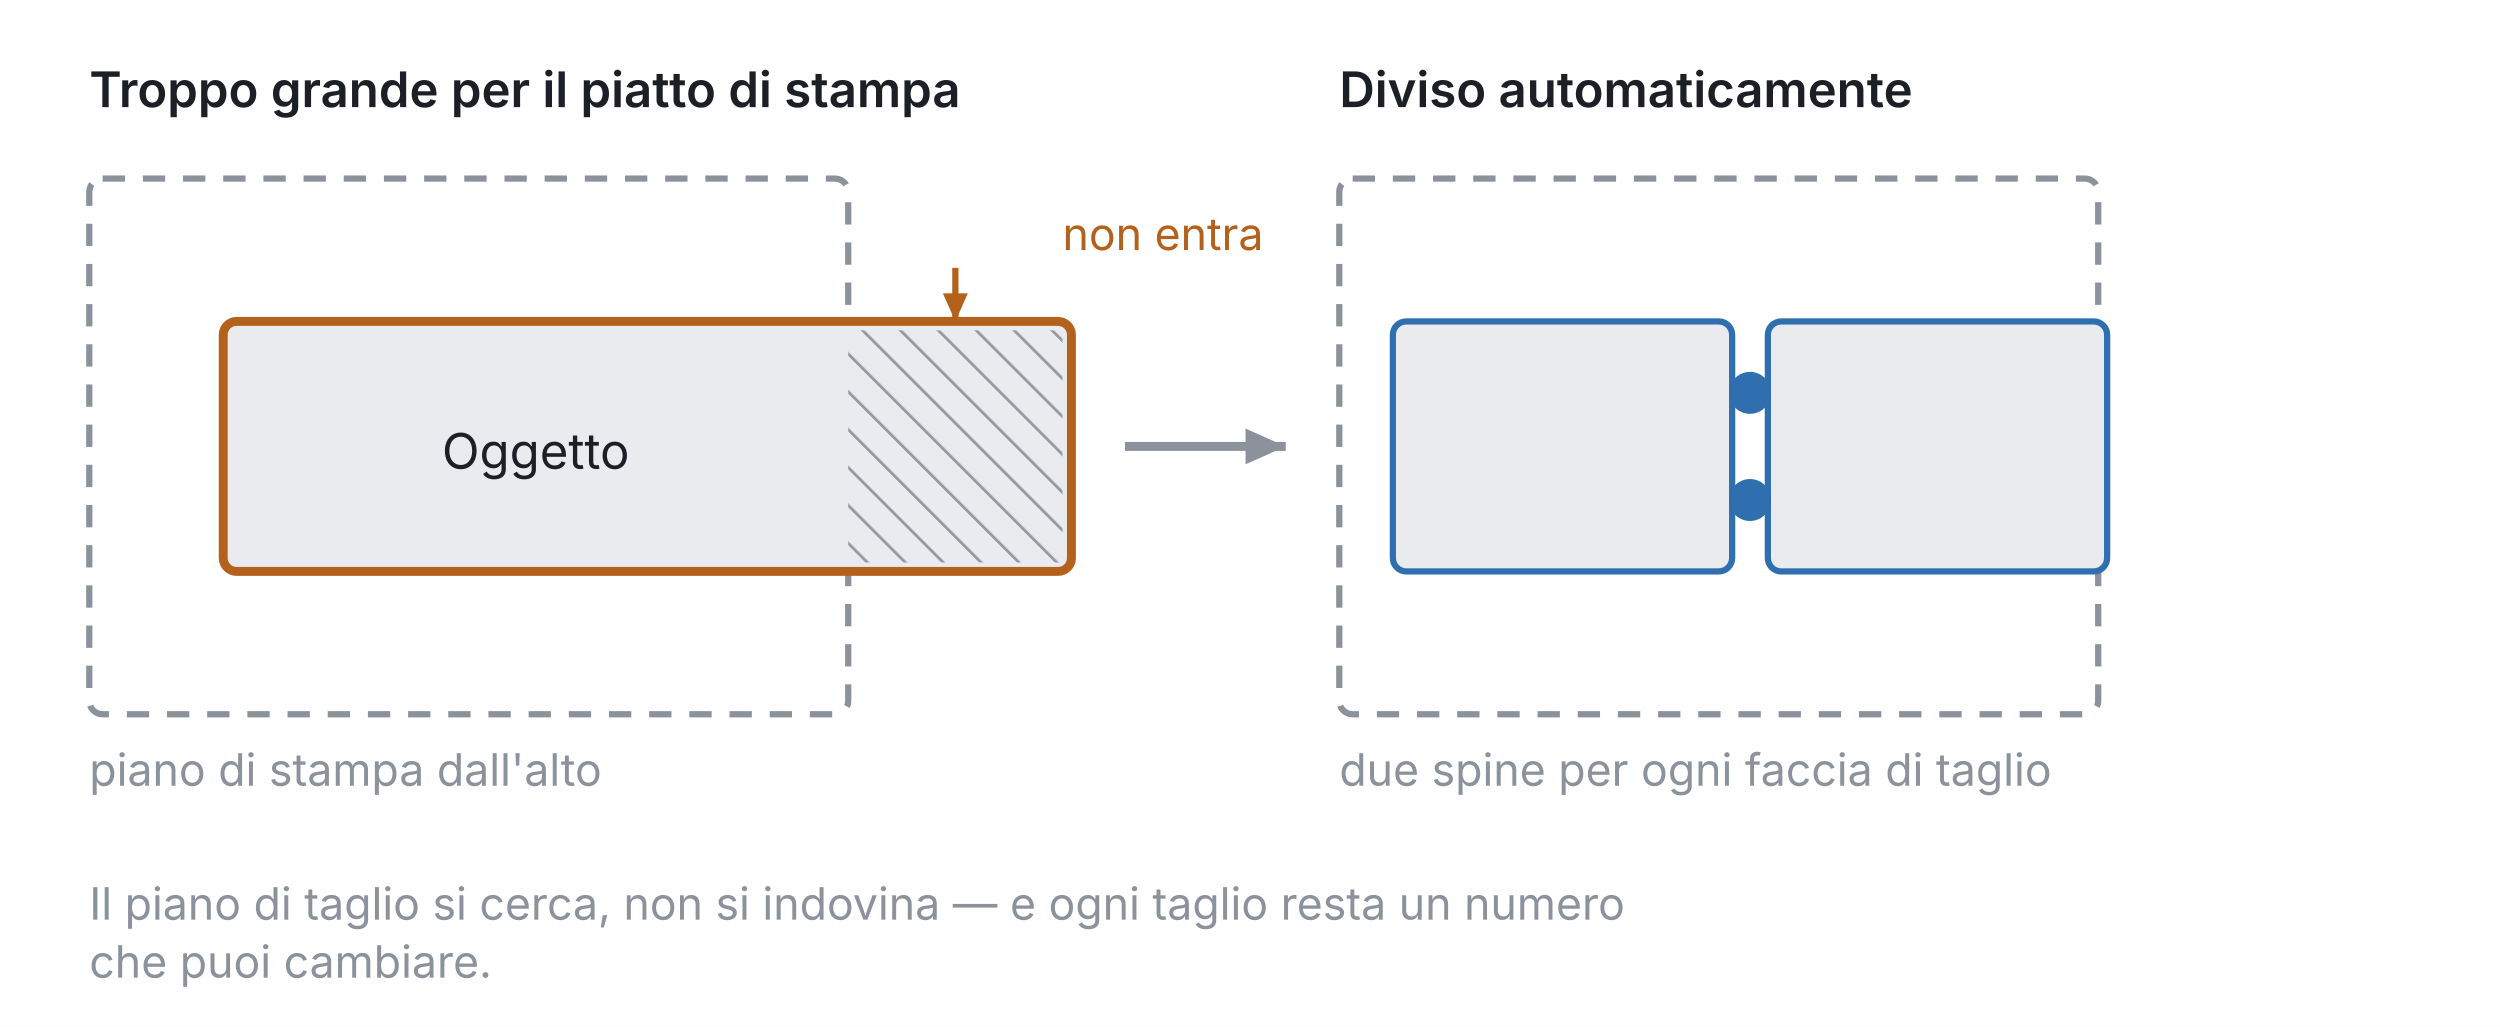
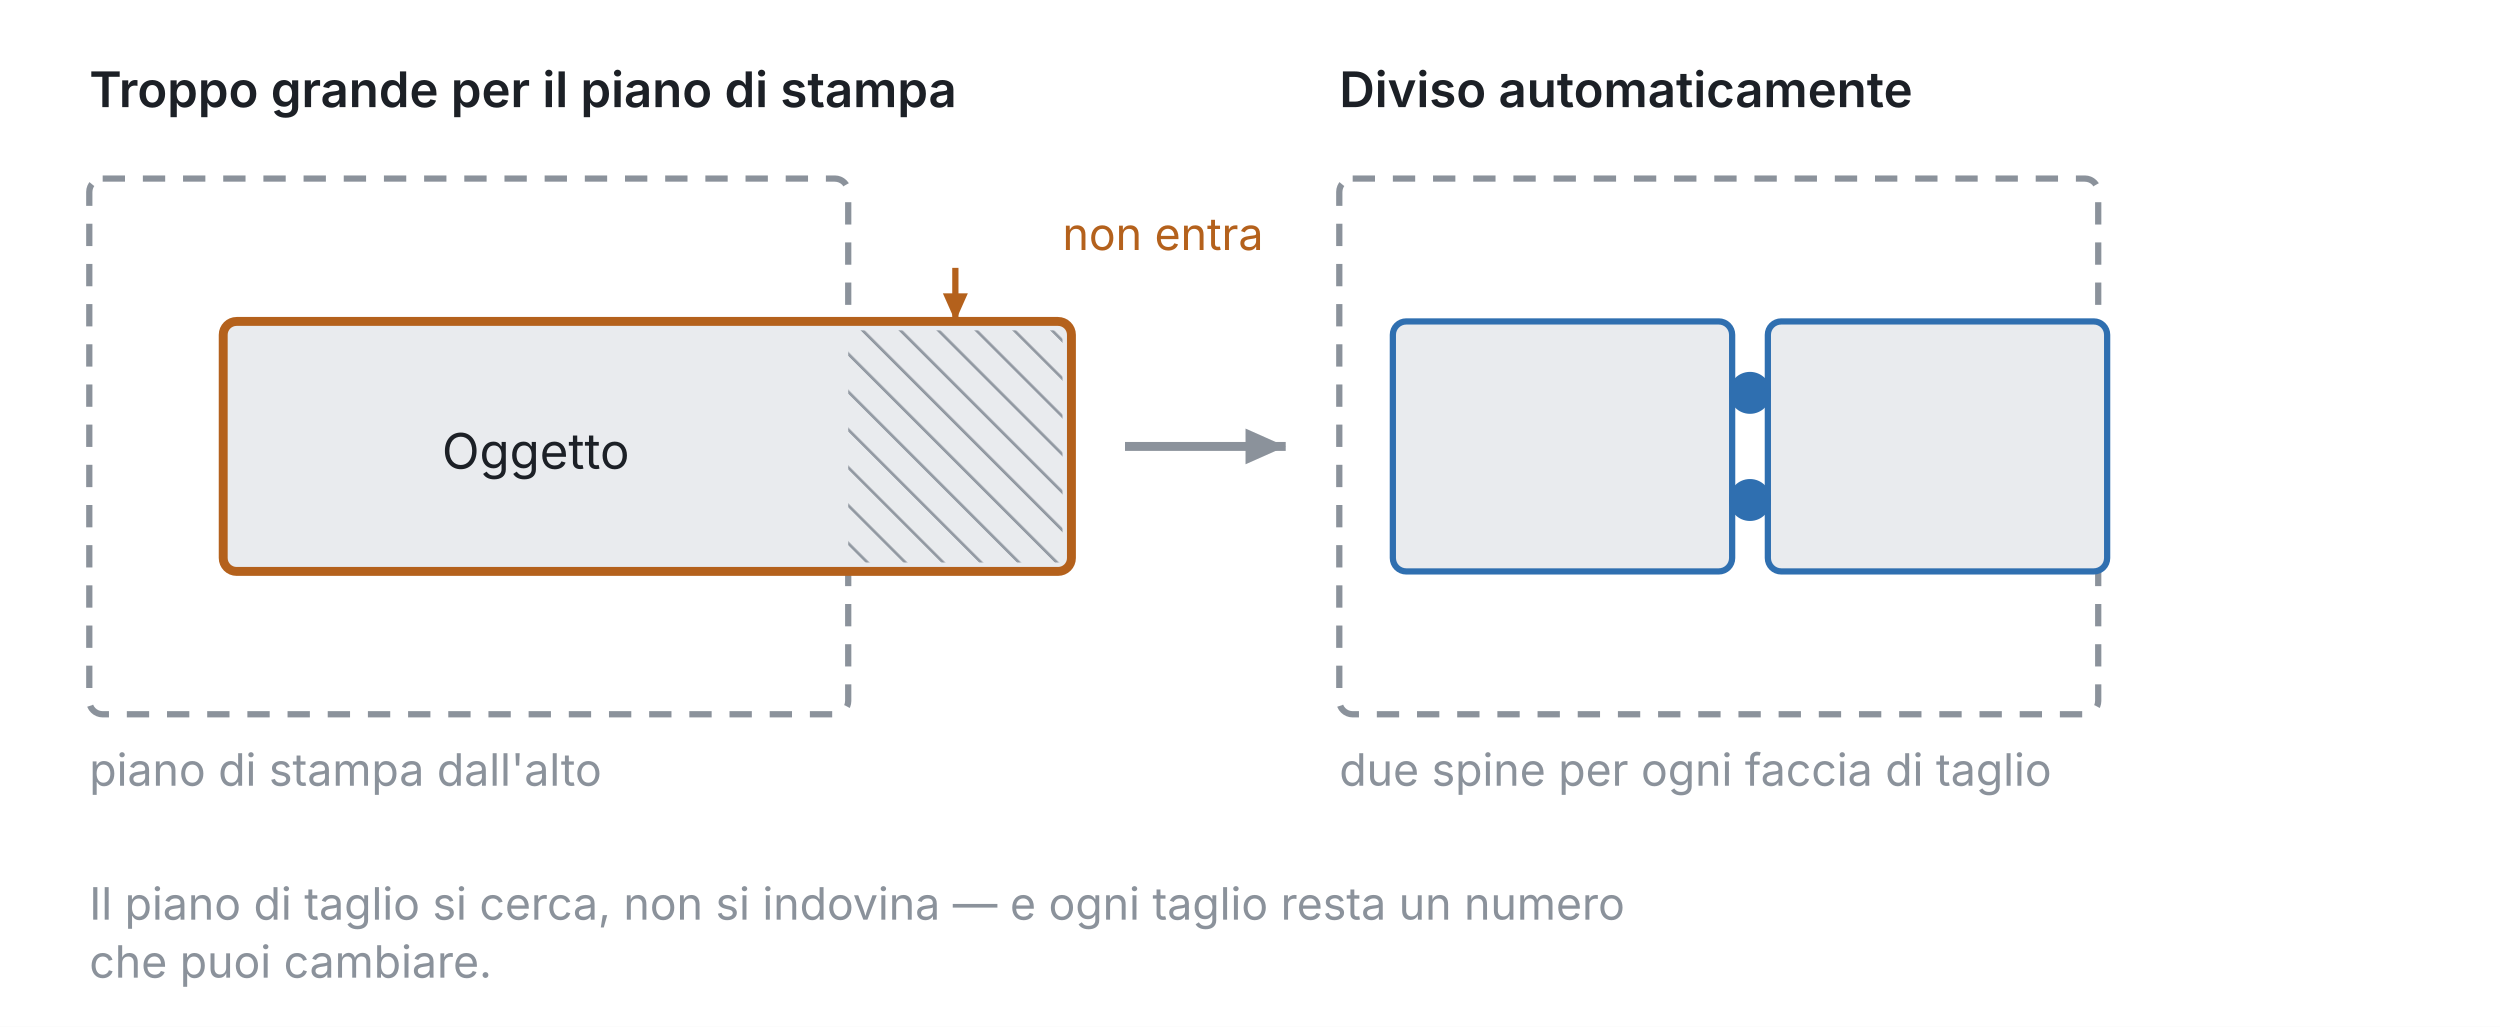
<svg xmlns="http://www.w3.org/2000/svg" viewBox="0 0 560 230" width="560" height="230">
  <defs>
    <pattern id="hatch-45" width="6" height="6" patternUnits="userSpaceOnUse" patternTransform="rotate(-45)">
      <line x1="0" y1="0" x2="0" y2="6" stroke="#8b929b" stroke-width="1.2" />
    </pattern>
    <marker id="arrowb4611c" viewBox="0 0 10 10" refX="9" refY="5" markerWidth="5" markerHeight="5" orient="auto-start-reverse">
      <path d="M 0 1 L 9 5 L 0 9 z" fill="#b4611c" />
    </marker>
    <marker id="arrow8b929b" viewBox="0 0 10 10" refX="9" refY="5" markerWidth="5" markerHeight="5" orient="auto-start-reverse">
      <path d="M 0 1 L 9 5 L 0 9 z" fill="#8b929b" />
    </marker>
  </defs>
  <rect x="0" y="0" width="560" height="230" fill="#ffffff" />
-   <text x="20" y="24" fill="#1c2026" font-size="11" font-family="system-ui, -apple-system, Segoe UI, sans-serif" text-anchor="start" font-weight="600">Troppo grande per il piatto di stampa</text>
+   <text x="20" y="24" fill="#1c2026" font-size="11" font-family="system-ui, -apple-system, Segoe UI, sans-serif" text-anchor="start" font-weight="600">Troppo grande per il piano di stampa</text>
  <rect x="20" y="40" width="170" height="120" rx="3" fill="none" stroke="#8b929b" stroke-width="1.4" stroke-dasharray="5 4" />
  <text x="20" y="176" fill="#8b929b" font-size="10" font-family="system-ui, -apple-system, Segoe UI, sans-serif" text-anchor="start">piano di stampa dall'alto</text>
  <rect x="50" y="72" width="190" height="56" rx="3" fill="#e9ebee" stroke="#b4611c" stroke-width="2" />
  <text x="120" y="105" fill="#1c2026" font-size="11" font-family="system-ui, -apple-system, Segoe UI, sans-serif" text-anchor="middle">Oggetto</text>
  <rect x="190" y="74" width="48" height="52" fill="url(#hatch-45)" />
  <line x1="214" y1="60" x2="214" y2="72" stroke="#b4611c" stroke-width="1.4" marker-end="url(#arrowb4611c)" />
  <text x="238" y="56" fill="#b4611c" font-size="10" font-family="system-ui, -apple-system, Segoe UI, sans-serif" text-anchor="start">non entra</text>
  <line x1="252" y1="100" x2="288" y2="100" stroke="#8b929b" stroke-width="2" marker-end="url(#arrow8b929b)" />
  <text x="300" y="24" fill="#1c2026" font-size="11" font-family="system-ui, -apple-system, Segoe UI, sans-serif" text-anchor="start" font-weight="600">Diviso automaticamente</text>
  <rect x="300" y="40" width="170" height="120" rx="3" fill="none" stroke="#8b929b" stroke-width="1.4" stroke-dasharray="5 4" />
  <rect x="312" y="72" width="76" height="56" rx="3" fill="#e9ebee" stroke="#2f6fb0" stroke-width="1.4" />
  <rect x="396" y="72" width="76" height="56" rx="3" fill="#e9ebee" stroke="#2f6fb0" stroke-width="1.4" />
  <circle cx="392" cy="88" r="4" fill="#2f6fb0" stroke="#2f6fb0" stroke-width="1.4" />
  <circle cx="392" cy="112" r="4" fill="#2f6fb0" stroke="#2f6fb0" stroke-width="1.4" />
  <text x="300" y="176" fill="#8b929b" font-size="10" font-family="system-ui, -apple-system, Segoe UI, sans-serif" text-anchor="start">due spine per ogni faccia di taglio</text>
  <text x="20" y="206" fill="#8b929b" font-size="10" font-family="system-ui, -apple-system, Segoe UI, sans-serif" text-anchor="start">Il piano di taglio si cerca, non si indovina — e ogni taglio resta un numero</text>
  <text x="20" y="219" fill="#8b929b" font-size="10" font-family="system-ui, -apple-system, Segoe UI, sans-serif" text-anchor="start">che puoi cambiare.</text>
</svg>
